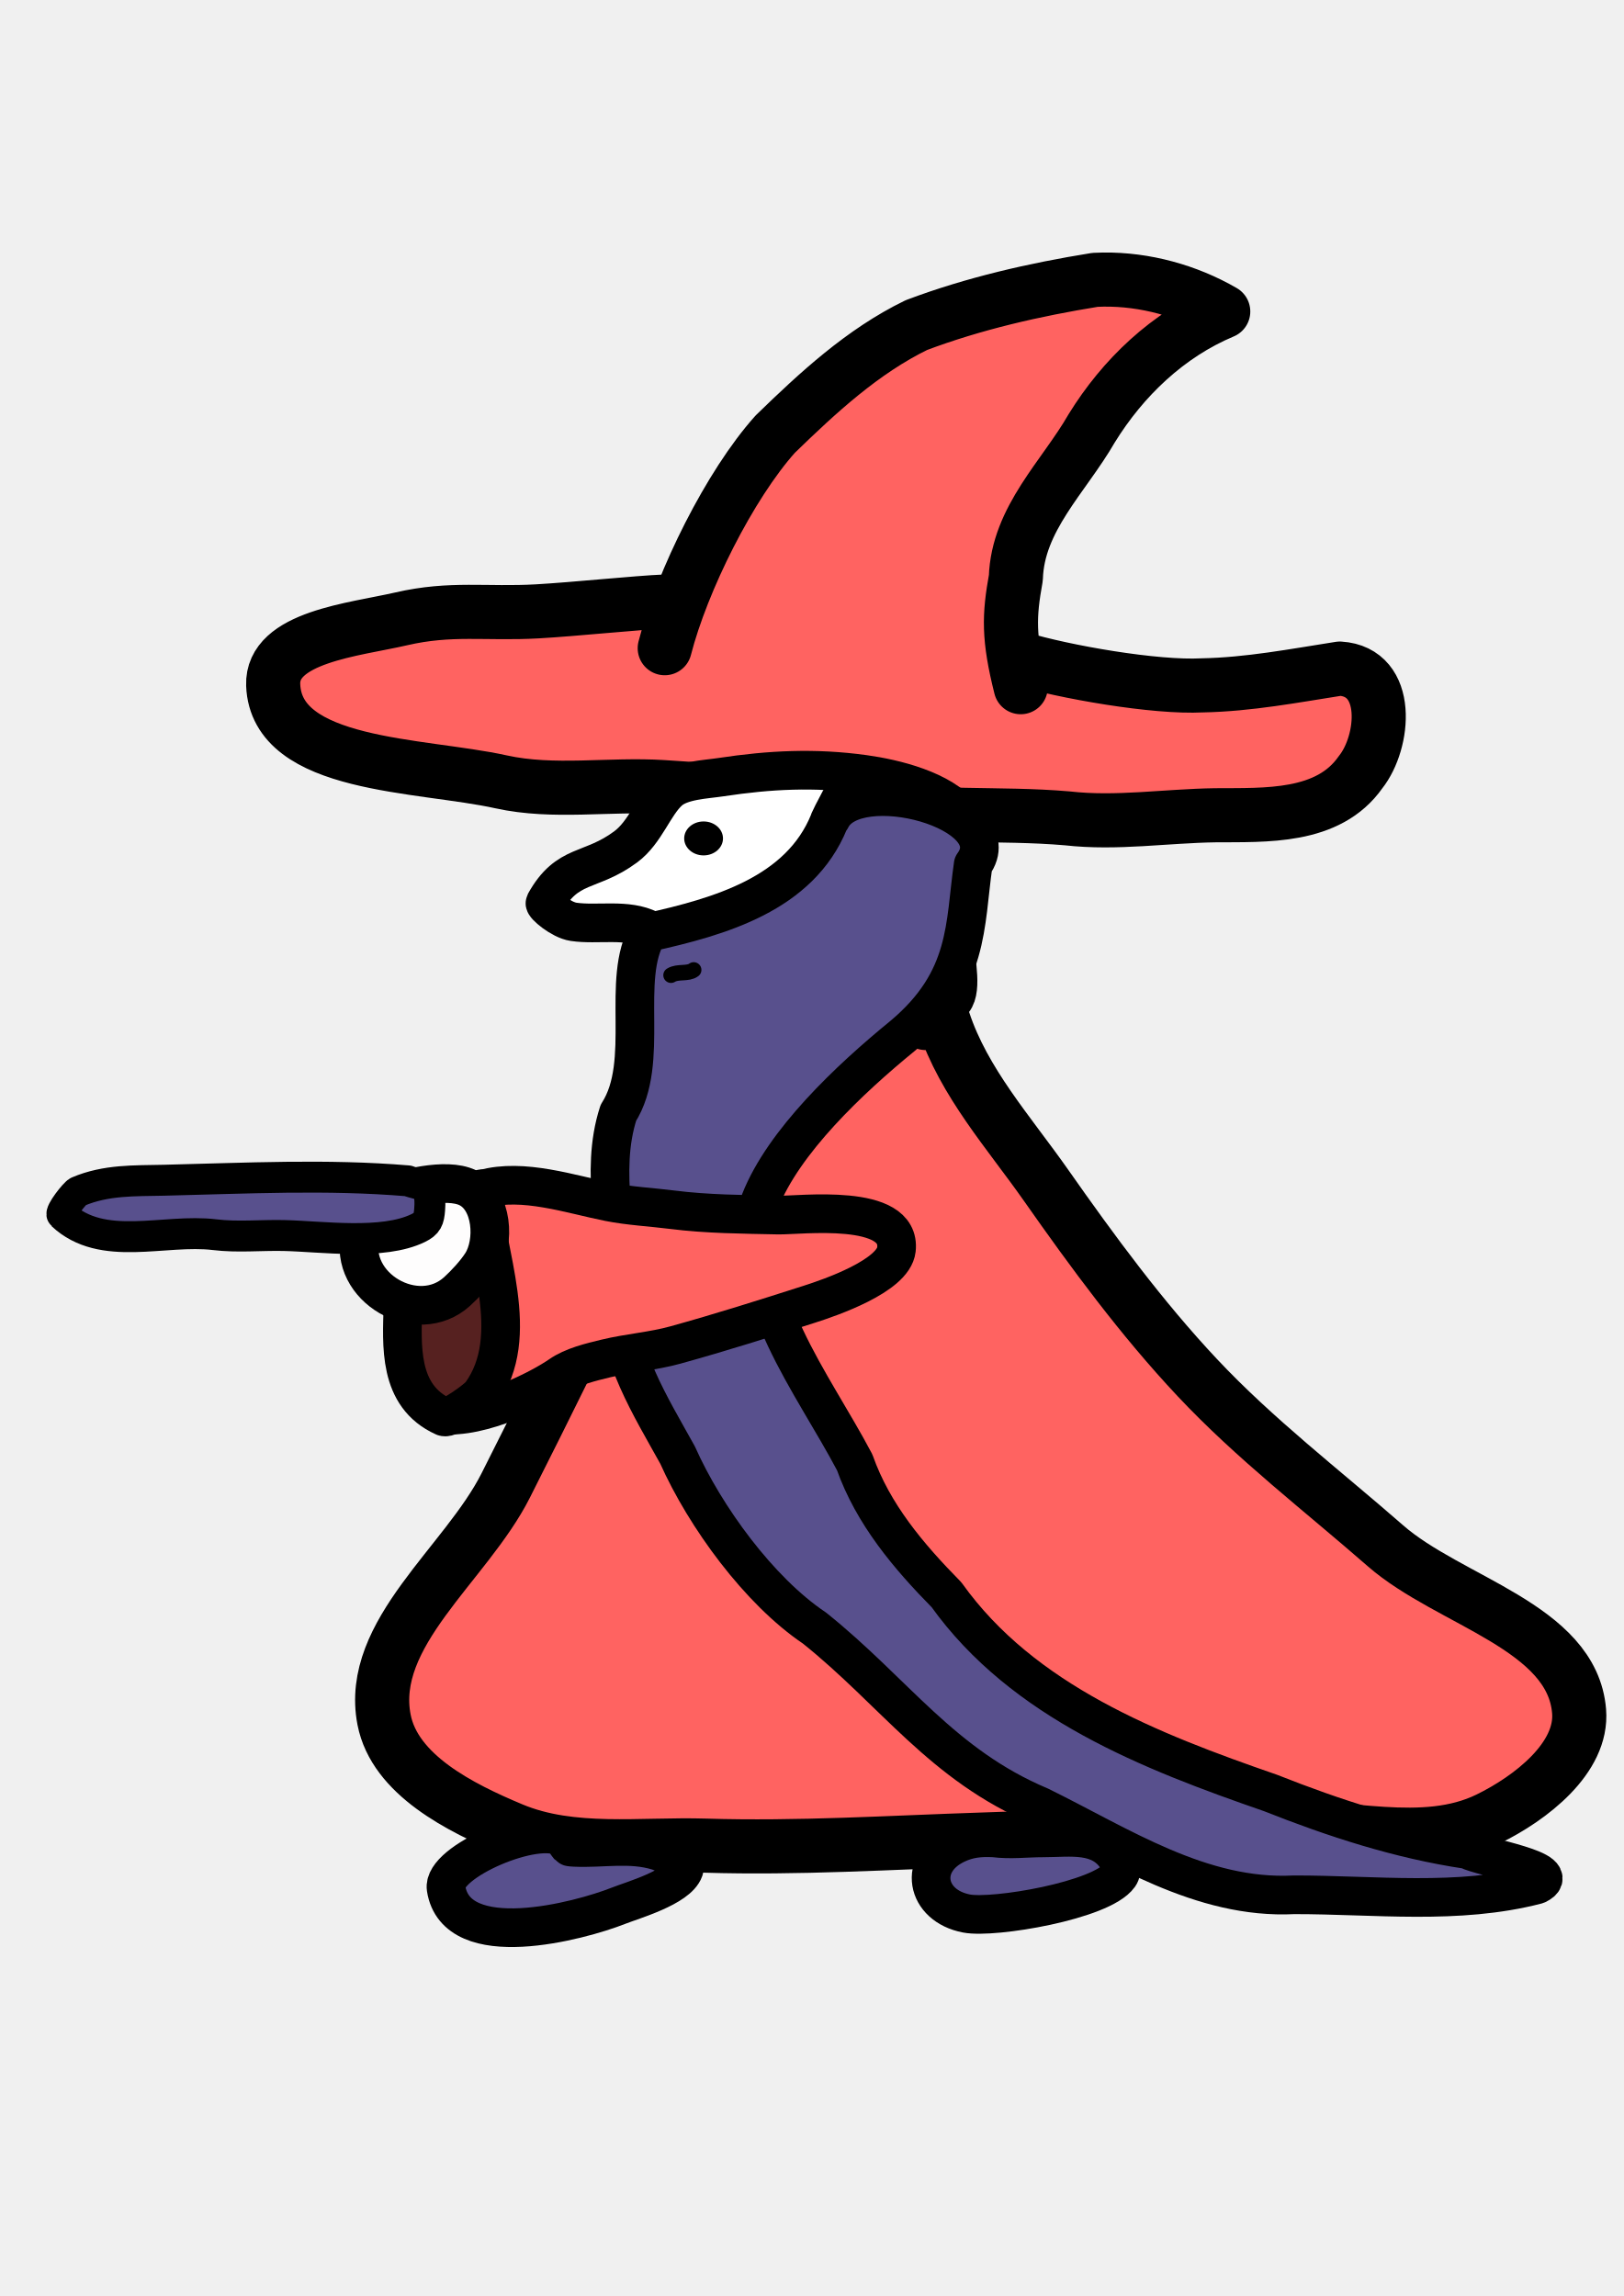
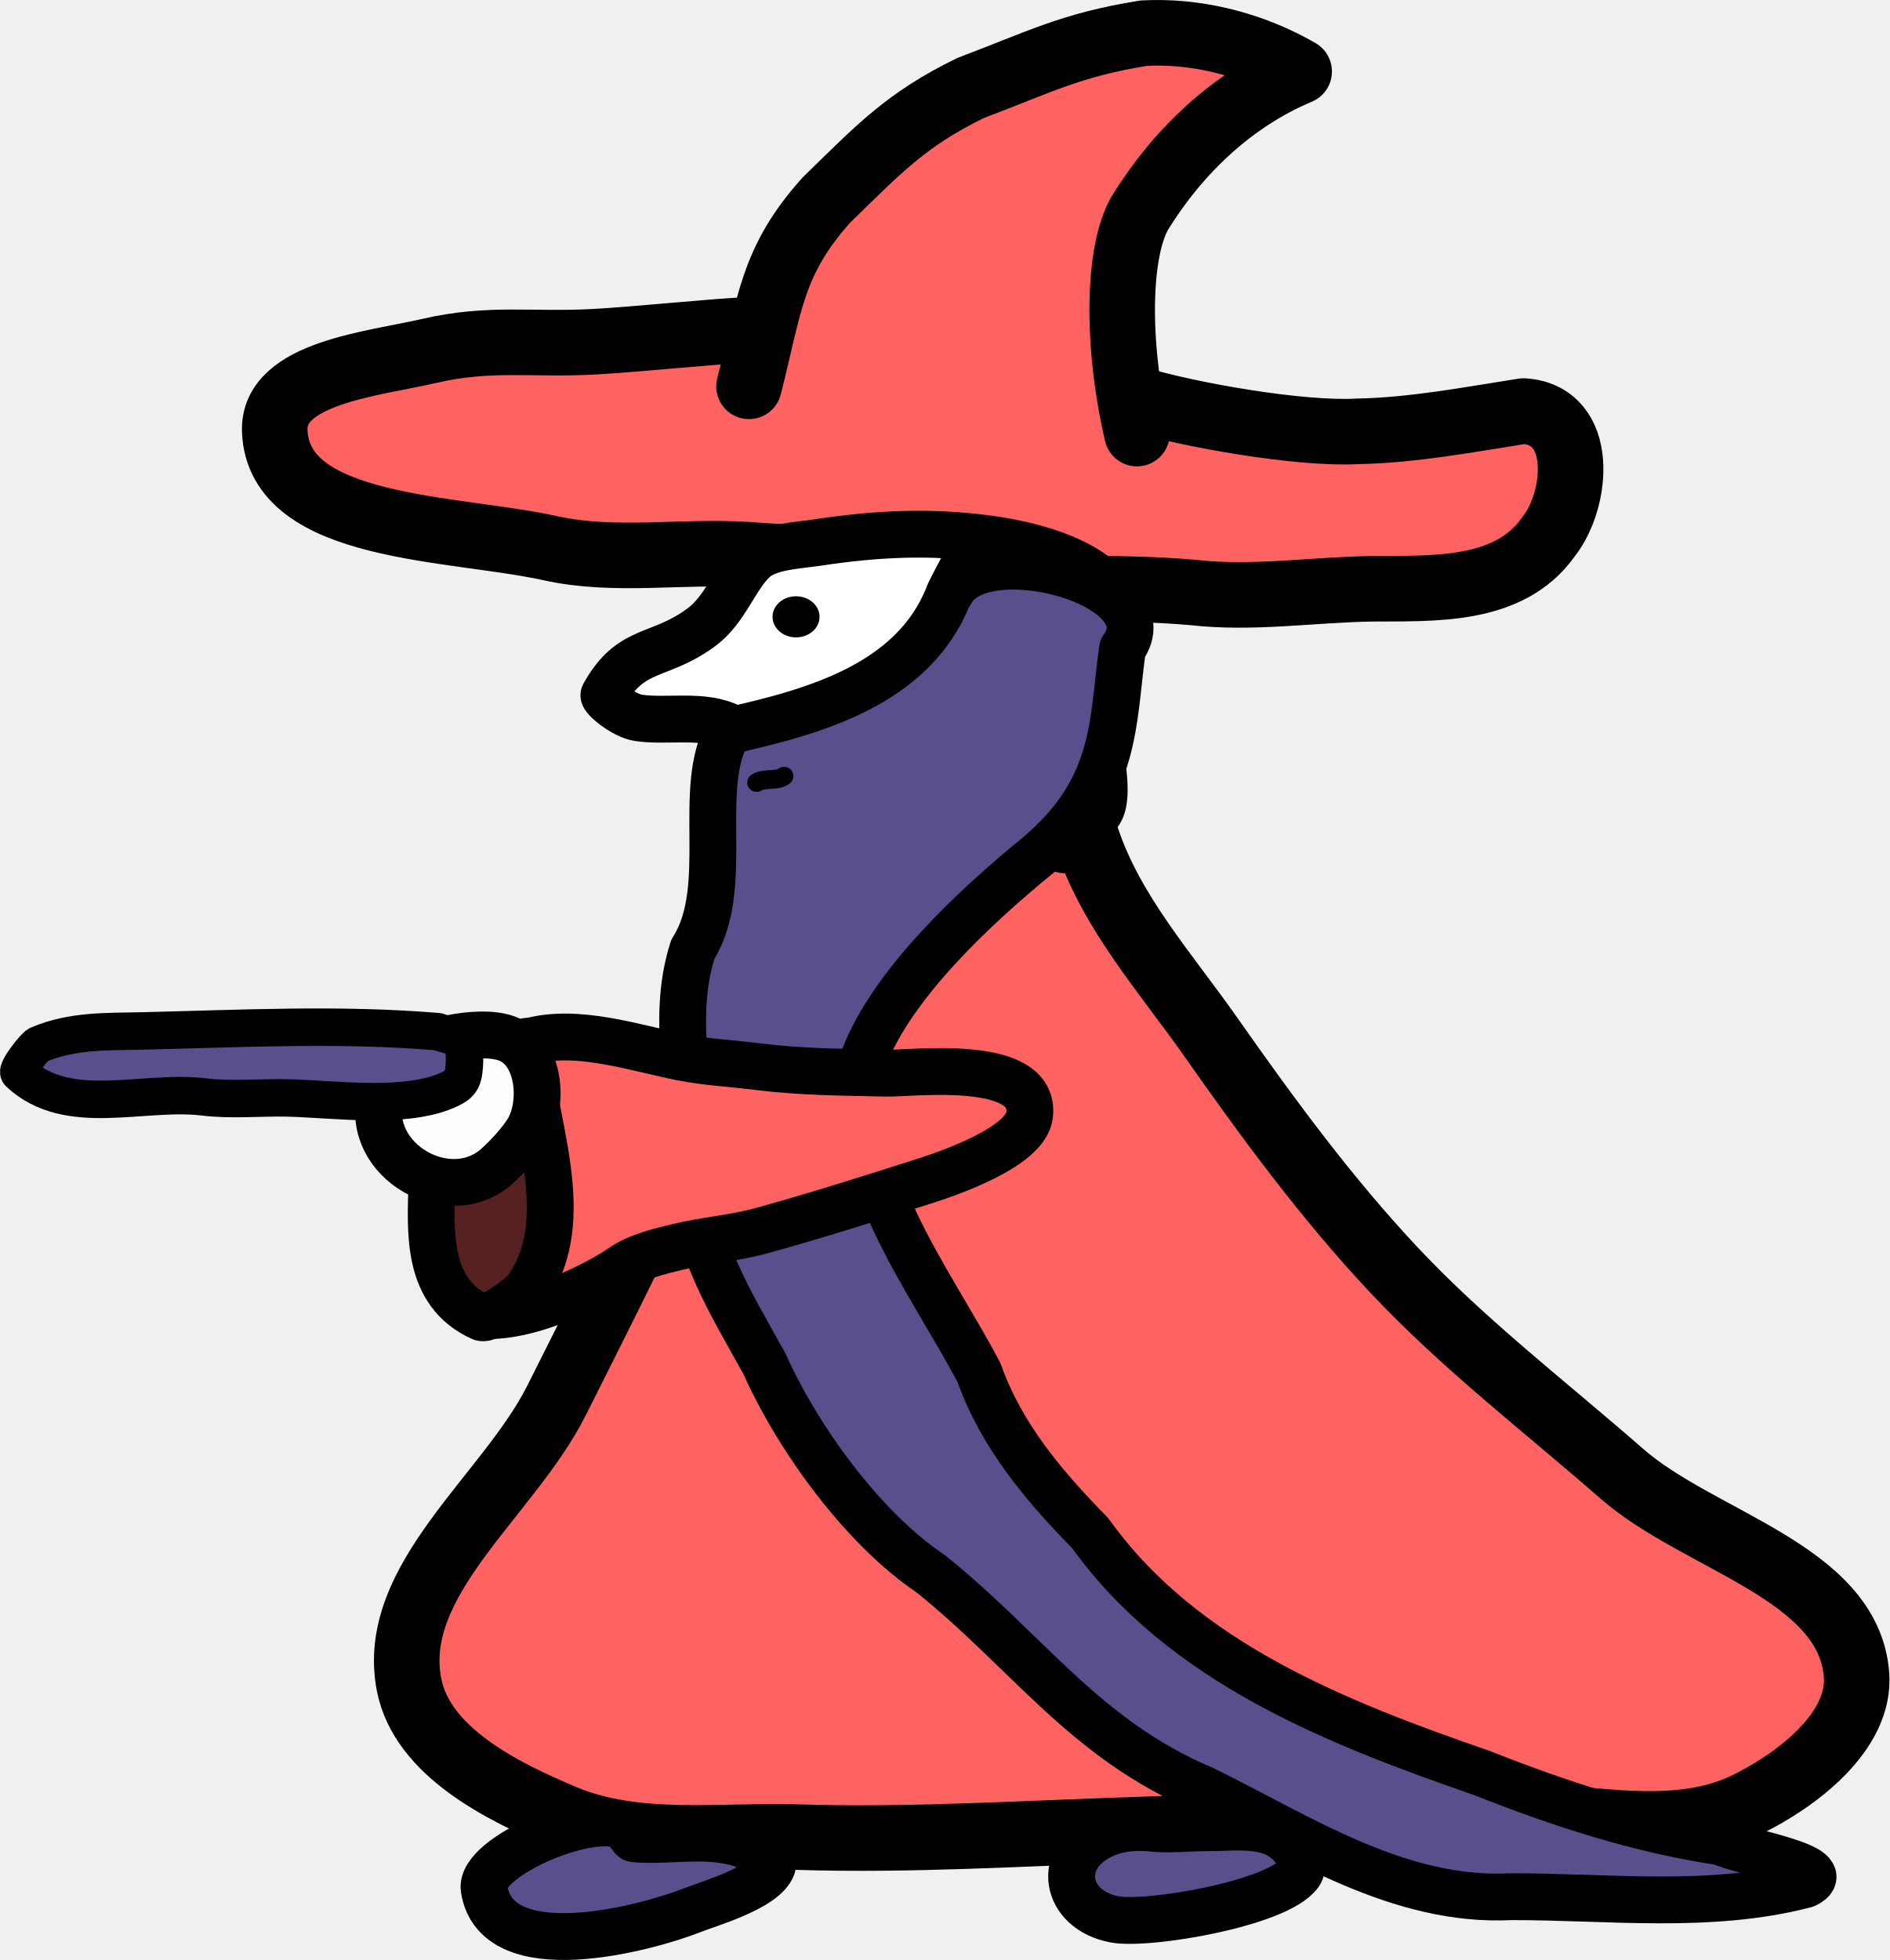
- <svg xmlns="http://www.w3.org/2000/svg" width="210mm" height="297mm" viewBox="0 0 210 297" version="1.1" id="svg5" xml:space="preserve">
+ <svg xmlns="http://www.w3.org/2000/svg" width="201.759mm" height="209.263mm" viewBox="0 0 201.759 209.263" version="1.1" id="svg5" xml:space="preserve">
  <defs id="defs2" />
-   <g id="layer1">
-     <path id="path9408" style="fill:#ff6361;stroke:#000000;stroke-width:7;stroke-linecap:round;stroke-linejoin:round;stroke-dasharray:none;fill-opacity:1" d="m 85.974,77.815 c -3.432,0.133 -11.707,0.999 -16.485,1.267 -6.628,0.372 -11.137,-0.522 -17.605,0.973 -6.05,1.398 -16.782,2.341 -16.551,8.546 0.397,10.667 19.044,10.232 29.467,12.534 6.826,1.507 13.983,0.236 20.959,0.682 8.609,0.55 17.205,1.28 25.762,2.456 8.756,1.667 17.681,0.821 26.514,1.586 6.396,0.724 12.76,-0.311 19.149,-0.4 6.481,-0.052 14.604,0.415 18.79,-5.58 3.091,-3.878 3.972,-12.979 -2.689,-13.392 -5.904,0.924 -11.771,2.054 -17.795,2.168 -6.068,0.325 -17.829,-1.726 -23.654,-3.49 m 0.177,3.726 c -1.611,-6.431 -1.517,-9.223 -0.628,-14.141 0.242,-7.648 6.216,-13.093 9.8,-19.332 4.048,-6.567 9.86,-12.12 17.02,-15.122 -4.628,-2.684 -10.116,-4.196 -15.502,-4.13 -0.359,0.004 -0.718,0.016 -1.076,0.034 -7.831,1.266 -15.672,3.051 -23.108,5.853 -6.959,3.385 -12.752,8.761 -18.253,14.104 -5.877,6.556 -12.064,18.99 -14.293,27.69" />
+   <g id="layer1" transform="translate(-5.997154,-42.59909)">
+     <path id="path9408" style="fill:#ff6361;fill-opacity:1;stroke:#000000;stroke-width:7;stroke-linecap:round;stroke-linejoin:round;stroke-dasharray:none" d="m 85.974,77.815 c -3.432,0.133 -11.707,0.999 -16.485,1.267 -6.628,0.372 -11.137,-0.522 -17.605,0.973 -6.05,1.398 -16.782,2.341 -16.551,8.546 0.397,10.667 19.044,10.232 29.467,12.534 6.826,1.507 13.983,0.236 20.959,0.682 8.609,0.55 17.205,1.28 25.762,2.456 8.756,1.667 13.068,0.821 21.901,1.586 6.396,0.724 12.76,-0.311 19.149,-0.4 6.481,-0.052 14.604,0.415 18.79,-5.58 3.091,-3.878 3.972,-12.979 -2.689,-13.392 -5.904,0.924 -11.771,2.054 -17.795,2.168 -6.068,0.325 -17.829,-1.726 -23.654,-3.49 m 0.177,3.726 c -2.272,-9.85 -2.014,-19.504 0.301,-23.537 4.048,-6.567 9.86,-12.12 17.02,-15.122 -4.628,-2.684 -10.116,-4.196 -15.502,-4.13 -0.359,0.004 -0.718,0.016 -1.076,0.034 -7.831,1.266 -11.059,3.051 -18.495,5.853 -6.959,3.385 -9.913,6.632 -15.414,11.974 -5.877,6.556 -6.031,11.183 -8.261,19.884" />
    <path style="fill:#ffffff;fill-opacity:1;stroke:#000000;stroke-width:5;stroke-linecap:round;stroke-linejoin:round;stroke-dasharray:none" d="m 125.704,109.601 c -0.528,1.012 -0.514,2.065 -0.697,3.137 -0.563,3.291 -1.302,6.42 -1.426,9.783 -0.062,1.675 1.073,5.959 -0.57,7.216 -3.239,2.478 -8.699,2.161 -12.455,1.398 -0.892,-0.181 -2.13,-0.799 -3.042,-0.799 -0.052,0 -1.948,-3.214 -2.377,-3.793 -0.16,-0.216 -0.556,0.27 -0.792,0.143 -0.812,-0.439 -2.477,-0.369 -3.359,-0.456 -3.367,-0.332 -6.819,-0.331 -10.11,-1.198 -2.167,-0.571 -4.486,-2.44 -6.148,-3.936 -0.276,-0.248 -0.34,-0.643 -0.697,-0.827 -2.921,-1.502 -6.773,-0.564 -9.856,-1.027 -1.629,-0.244 -3.853,-2.15 -3.689,-2.446 2.925,-5.265 5.85,-3.85 10.439,-7.251 2.567,-1.902 3.627,-5.432 5.609,-7.216 1.562,-1.405 4.713,-1.497 6.687,-1.797 6.359,-0.965 12.164,-1.254 18.54,-0.371 3.942,0.546 10.058,2.024 12.677,5.362 0.8,1.02 0.922,2.942 1.268,4.079 z" id="path9801" />
-     <path style="fill:#ff6361;stroke:#000000;stroke-width:7;stroke-linecap:round;stroke-linejoin:round;stroke-dasharray:none;fill-opacity:1" d="m 122.028,132.047 c 2.635,7.986 8.462,14.435 13.262,21.276 6.058,8.634 12.337,17.185 19.556,24.875 7.445,7.931 16.141,14.59 24.331,21.749 8.271,7.23 24.16,10.464 25.054,21.413 0.494,6.054 -6.292,11.264 -11.75,13.928 -8.405,4.102 -18.693,0.688 -28.038,1.066 -12.459,0.504 -24.911,1.199 -37.374,1.603 -11.94,0.387 -23.89,1.156 -35.831,0.787 -8.359,-0.259 -17.284,1.126 -25,-2.101 -6.708,-2.805 -15.179,-7.052 -16.565,-14.189 -2.169,-11.172 10.608,-20.141 15.735,-30.302 5.257,-10.42 10.449,-20.876 15.405,-31.442 3.548,-7.563 3.992,-17.34 10.257,-22.866 6.083,-5.366 15.162,-7.08 23.273,-7.11 1.868,-0.007 9.994,1.372 5.372,1.598" id="path9803" />
+     <path style="fill:#ff6361;fill-opacity:1;stroke:#000000;stroke-width:7;stroke-linecap:round;stroke-linejoin:round;stroke-dasharray:none" d="m 122.028,132.047 c 2.635,7.986 8.462,14.435 13.262,21.276 6.058,8.634 12.337,17.185 19.556,24.875 7.445,7.931 16.141,14.59 24.331,21.749 8.271,7.23 24.16,10.464 25.054,21.413 0.494,6.054 -6.292,11.264 -11.75,13.928 -8.405,4.102 -18.693,0.688 -28.038,1.066 -12.459,0.504 -24.911,1.199 -37.374,1.603 -11.94,0.387 -23.89,1.156 -35.831,0.787 -8.359,-0.259 -17.284,1.126 -25,-2.101 -6.708,-2.805 -15.179,-7.052 -16.565,-14.189 -2.169,-11.172 10.608,-20.141 15.735,-30.302 5.257,-10.42 10.449,-20.876 15.405,-31.442 3.548,-7.563 3.992,-17.34 10.257,-22.866 6.083,-5.366 15.162,-7.08 23.273,-7.11 1.868,-0.007 9.994,1.372 5.372,1.598" id="path9803" />
    <path style="fill:#58508d;fill-opacity:1;stroke:#000000;stroke-width:5;stroke-linecap:round;stroke-linejoin:round;stroke-dasharray:none" d="m 107.228,106.292 c -3.801,9.351 -14.105,12.273 -23.416,14.338 -3.633,6.018 0.387,16.717 -3.834,23.319 -2.513,7.784 0.156,15.886 -0.116,23.854 0.14,7.6 4.231,14.02 7.775,20.422 3.562,7.994 10.549,17.571 17.708,22.377 10.368,8.301 16.463,17.685 29.169,23.038 10.355,5.095 20.826,12.081 32.852,11.462 10.446,-0.013 21.194,1.362 31.408,-1.297 3.867,-1.86 -7.06,-3.512 -9.008,-4.552 -8.789,-1.309 -17.206,-4.06 -25.451,-7.326 -15.505,-5.372 -31.991,-11.781 -41.9,-25.635 -4.912,-4.993 -9.502,-10.419 -11.875,-17.131 -5.553,-10.521 -14.246,-21.12 -12.218,-33.813 3.019,-7.674 11.5,-15.707 18.456,-21.384 8.621,-7.241 7.97,-14.331 9.088,-22.133 5.042,-6.891 -15.239,-12.35 -18.386,-5.921 -0.858,1.318 1.067,-2.261 1.141,-2.413" id="path9779" />
    <path style="fill:#58508d;fill-opacity:1;stroke:#000000;stroke-width:5;stroke-linecap:round;stroke-linejoin:round;stroke-dasharray:none" d="m 72.781,237.741 c -3.221,-2.178 -15.62,3.066 -15.085,6.531 1.309,8.481 17.244,4.243 22.279,2.253 1.846,-0.729 7.691,-2.392 8.493,-4.678 0.337,-0.962 -2.995,-2.284 -3.359,-2.396 -3.615,-1.116 -7.158,-0.312 -10.807,-0.485 -0.127,-0.006 -0.651,-0.031 -0.697,-0.086 -0.3,-0.36 -0.549,-0.761 -0.824,-1.141 z" id="path10598" />
    <path style="fill:#58508d;fill-opacity:1;stroke:#000000;stroke-width:5;stroke-linecap:round;stroke-linejoin:round;stroke-dasharray:none" d="m 128.526,237.741 c -1.808,-0.088 -3.283,0.06 -4.881,0.827 -4.956,2.379 -3.962,7.936 1.363,8.956 3.518,0.674 17.465,-1.683 19.744,-4.906 0.467,-0.661 0.143,-1.581 -0.222,-2.168 -2.158,-3.468 -6.1,-2.71 -9.603,-2.71 -2.262,0 -4.165,0.281 -6.402,0 z" id="path10600" />
    <path style="fill:none;fill-opacity:1;stroke:#000000;stroke-width:2;stroke-linecap:round;stroke-linejoin:round;stroke-dasharray:none;stroke-opacity:1" d="m 86.786,126.149 c 0.859,-0.543 2.18,-0.113 2.931,-0.685" id="path10608" />
    <path id="path10662" style="stroke-width:2.113;stroke-linecap:round;stroke-linejoin:round" d="m 93.507,108.455 a 2.509,2.195 0 0 1 -2.509,2.195 2.509,2.195 0 0 1 -2.509,-2.195 2.509,2.195 0 0 1 2.509,-2.195 2.509,2.195 0 0 1 2.509,2.195 z" />
  </g>
-   <g id="layer2">
+   <g id="layer2" transform="translate(-5.997154,-42.59909)">
    <path style="fill:#ff6361;fill-opacity:1;stroke:#000000;stroke-width:5;stroke-linecap:round;stroke-linejoin:round;stroke-dasharray:none" d="m 62.561,153.789 c 5.074,-1.416 11.256,0.706 16.199,1.69 2.628,0.523 5.481,0.663 8.157,1.003 4.526,0.575 9.161,0.597 13.711,0.695 2.778,0.06 16.01,-1.654 15.309,4.467 -0.391,3.422 -8.646,6.228 -11.247,7.061 -5.754,1.842 -11.499,3.663 -17.326,5.275 -2.959,0.819 -6.041,1.028 -9.008,1.746 -1.936,0.468 -4.278,1.019 -5.943,2.183 -2.388,1.668 -10.167,5.735 -15.368,5.083" id="path11396" />
-     <path style="fill:#562120;stroke:#000000;stroke-width:5;stroke-linecap:round;stroke-linejoin:round;stroke-dasharray:none;fill-opacity:1" d="m 52.116,168.868 c -0.126,5.101 -0.7,11.707 5.293,14.403 0.737,0.332 4.34,-2.323 4.785,-2.938 5.483,-7.567 0.512,-18.19 0.057,-26.553" id="path9783" />
+     <path style="fill:#562120;fill-opacity:1;stroke:#000000;stroke-width:5;stroke-linecap:round;stroke-linejoin:round;stroke-dasharray:none" d="m 52.116,168.868 c -0.126,5.101 -0.7,11.707 5.293,14.403 0.737,0.332 4.34,-2.323 4.785,-2.938 5.483,-7.567 0.512,-18.19 0.057,-26.553" id="path9783" />
    <path style="fill:#fefdfd;fill-opacity:1;stroke:#000000;stroke-width:5;stroke-linecap:round;stroke-linejoin:round;stroke-dasharray:none" d="m 49.358,154.845 c -2.01,0.635 -2.282,3.048 -2.737,4.905 -1.654,6.753 7.347,11.982 12.49,7.316 1.073,-0.973 2.401,-2.413 3.185,-3.64 1.756,-2.746 1.437,-8.246 -1.817,-9.796 -2.776,-1.322 -8.396,0.093 -11.121,1.215 z" id="path9781" />
    <path style="fill:#58508d;fill-opacity:1;stroke:#000000;stroke-width:4;stroke-linecap:round;stroke-linejoin:round;stroke-dasharray:none" d="m 52.763,152.75 c -10.495,-0.883 -21.036,-0.327 -31.539,-0.081 -3.839,0.09 -7.49,-0.071 -11.126,1.472 -0.415,0.176 -2.392,2.698 -2.062,3.008 5.205,4.892 13.191,1.769 19.725,2.565 2.944,0.359 5.963,0.043 8.937,0.107 4.921,0.106 12.797,1.273 17.392,-0.966 1.186,-0.578 1.379,-1.111 1.478,-2.393 0.275,-3.565 -1.086,-3.033 -2.805,-3.712 z" id="path9793" />
  </g>
</svg>
